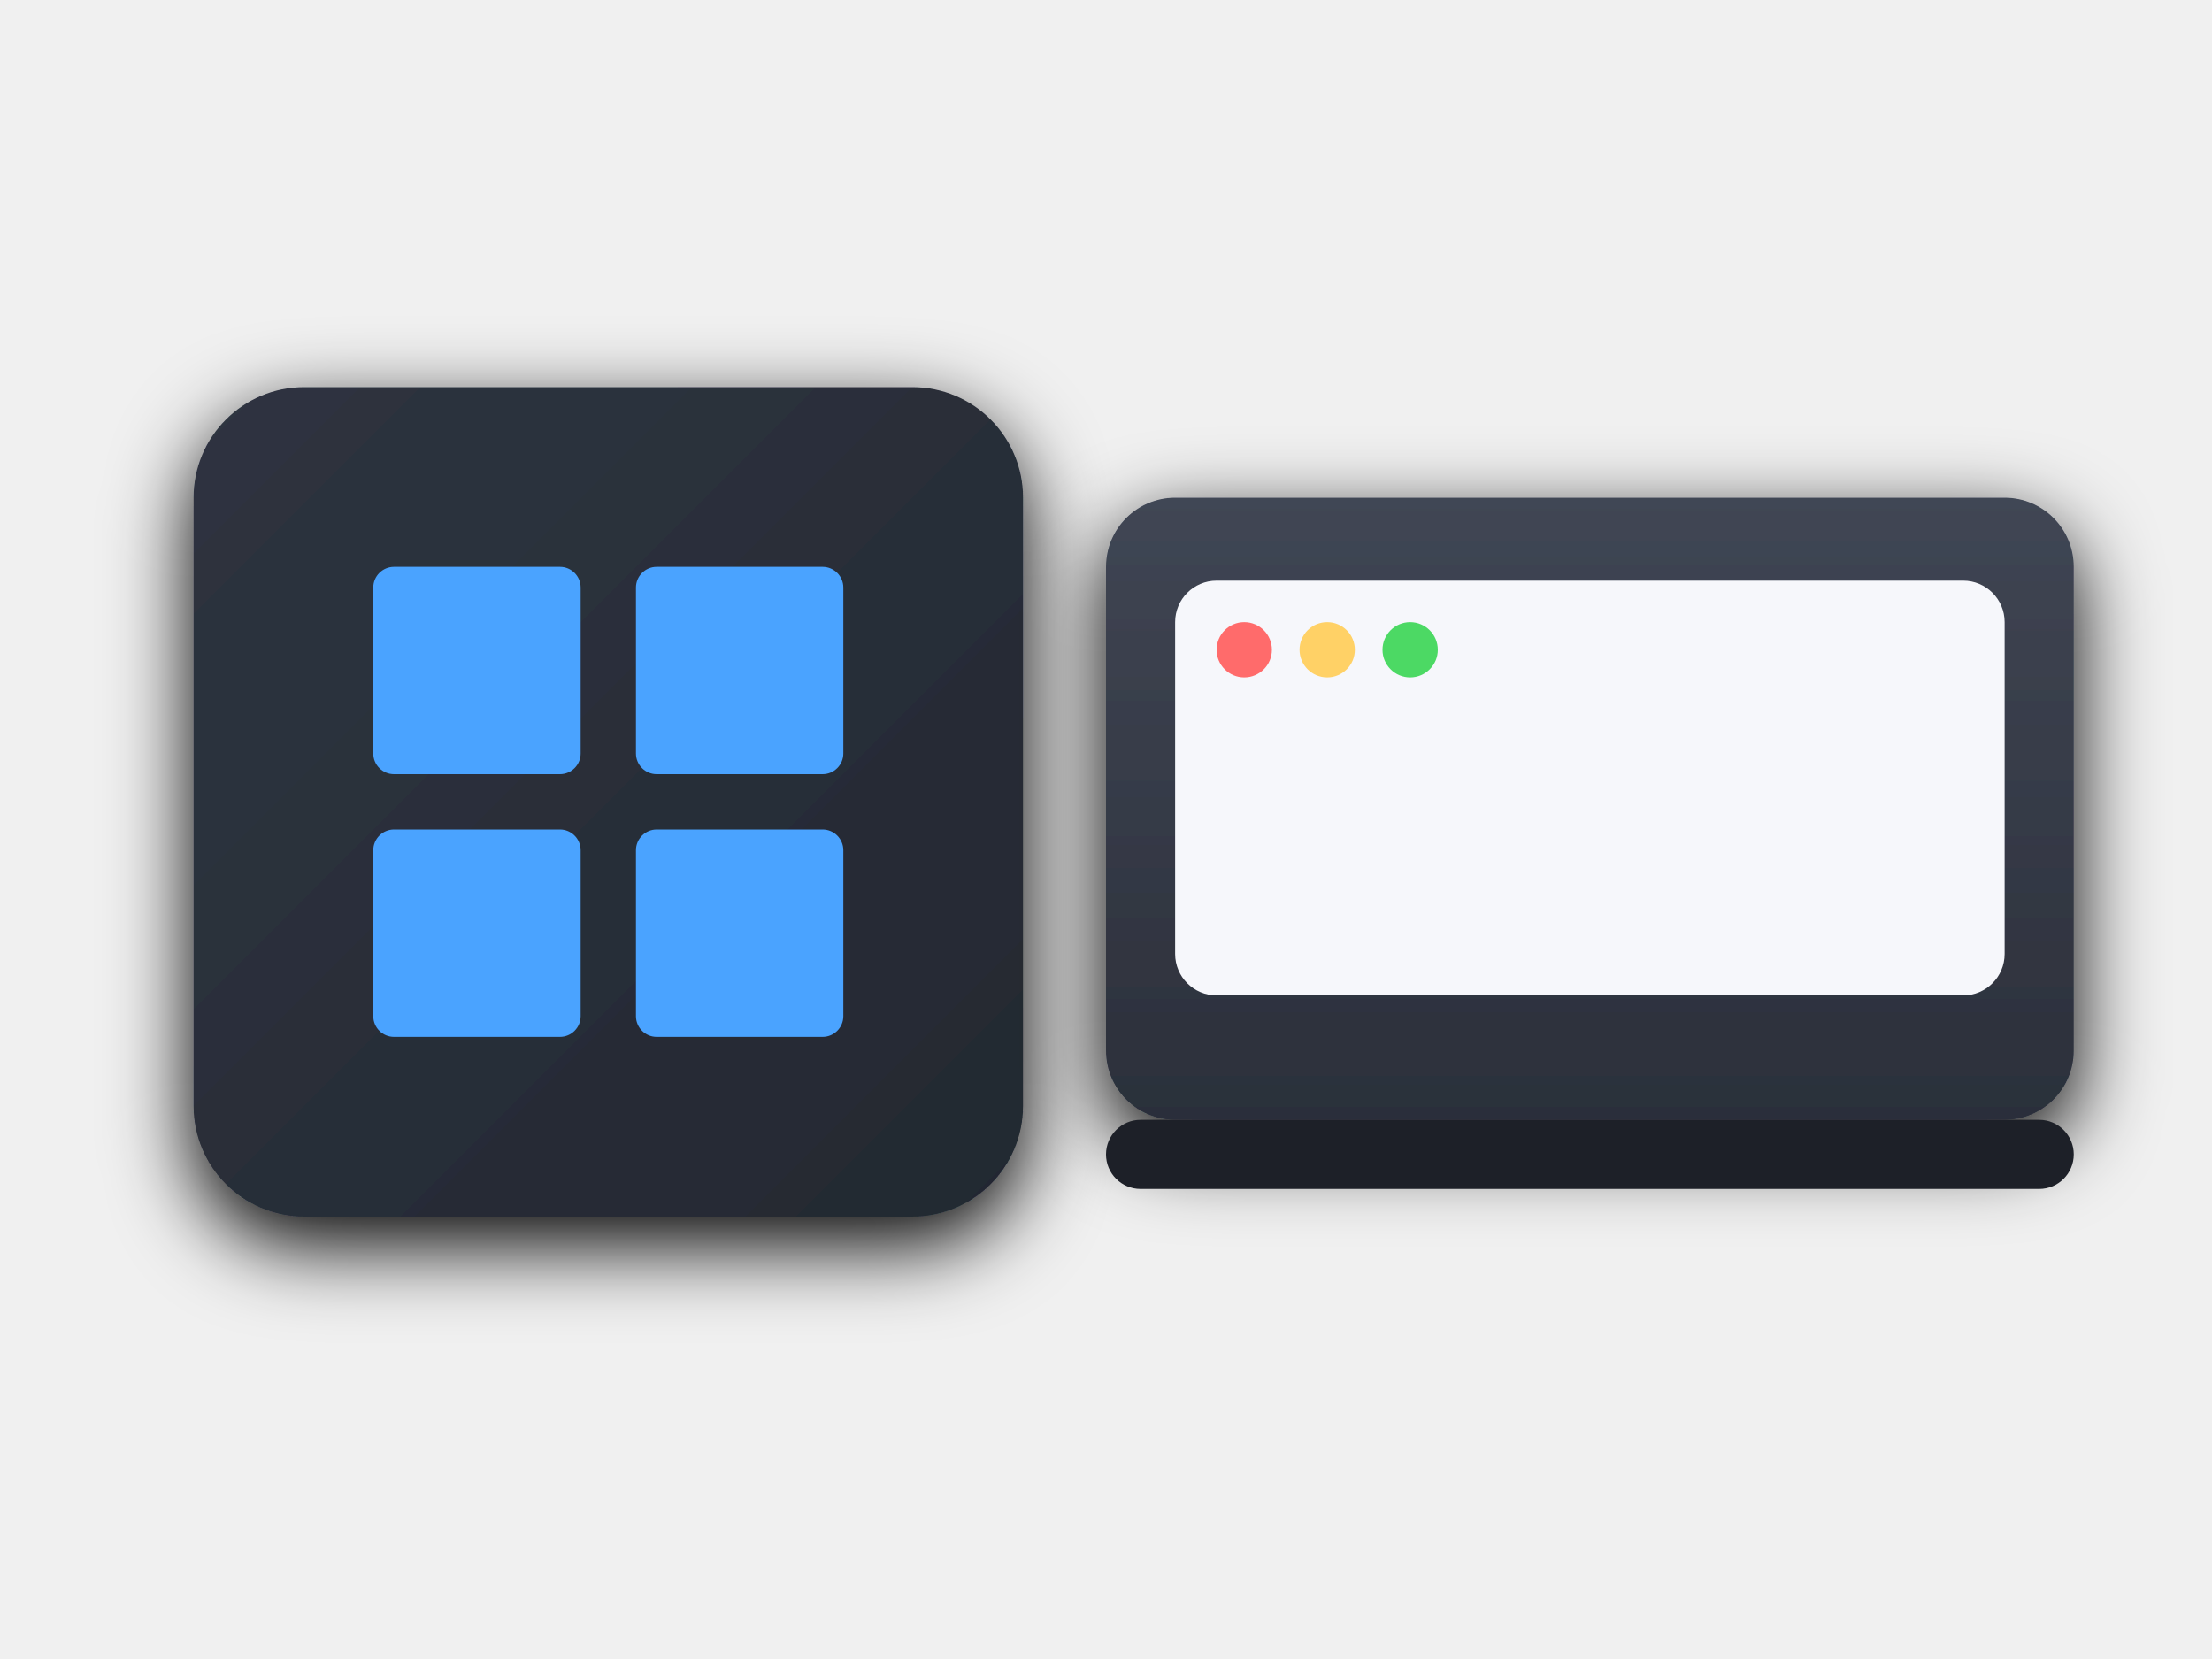
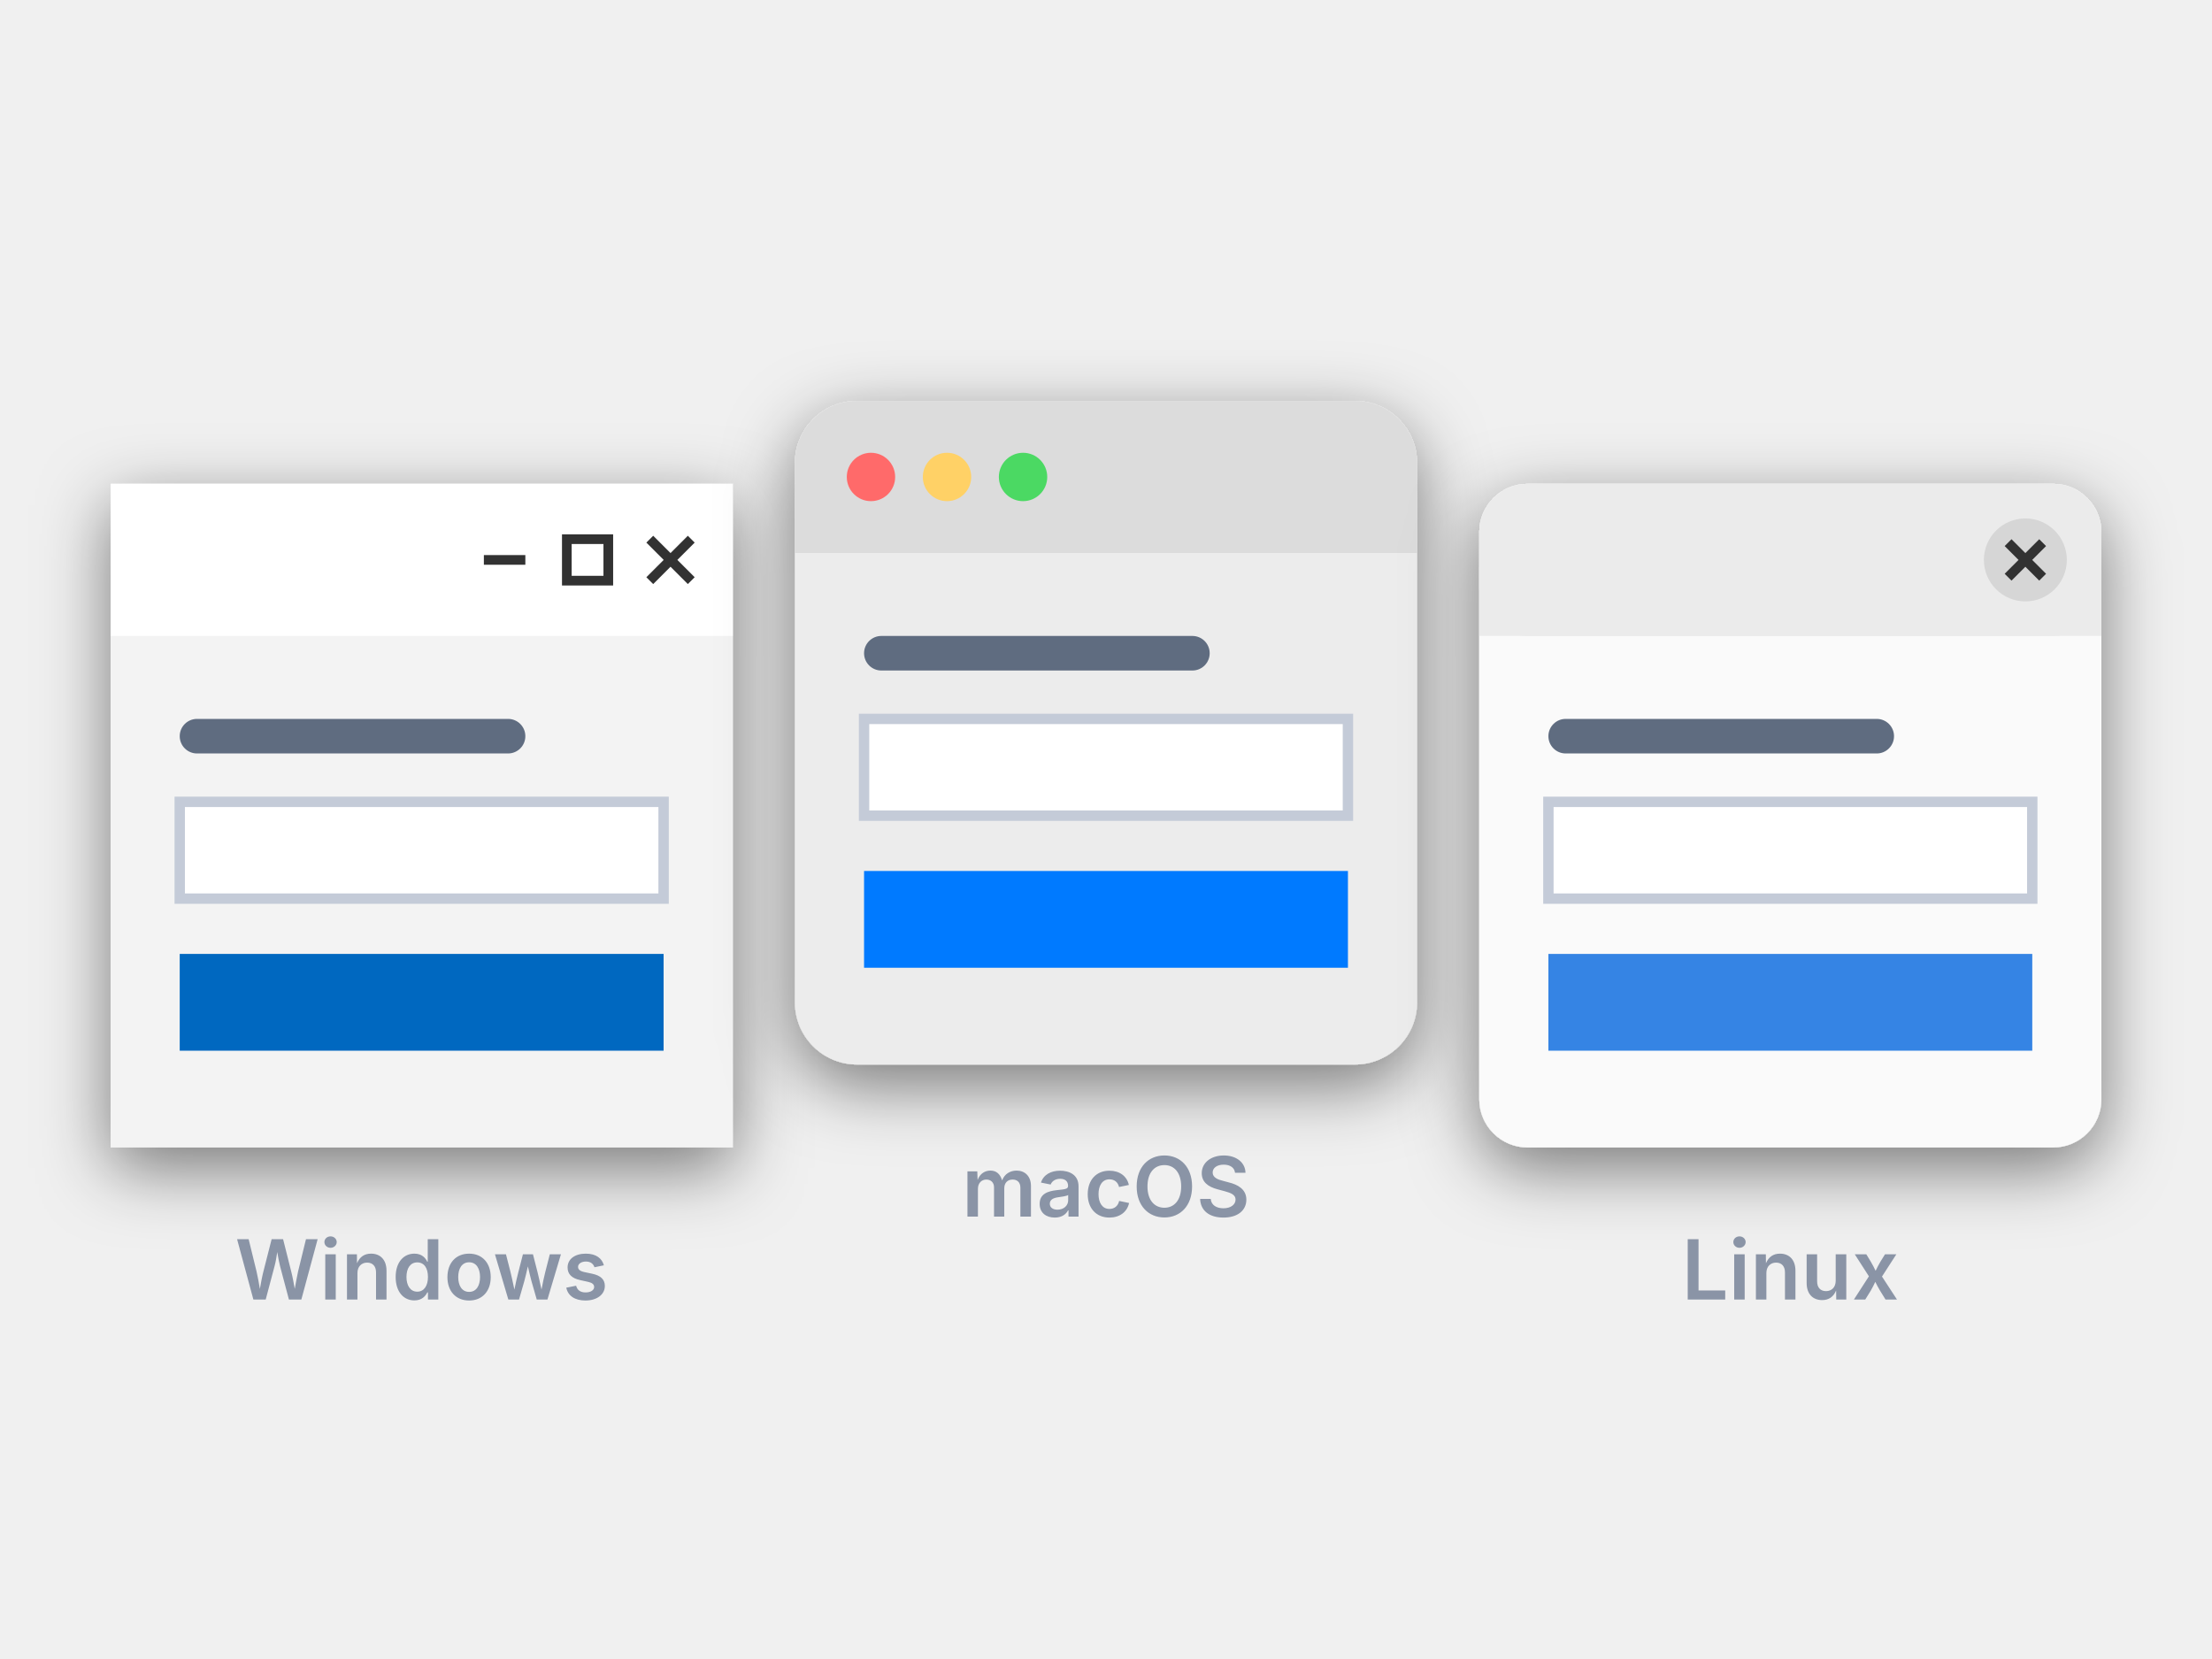
<svg xmlns="http://www.w3.org/2000/svg" width="800" height="600" viewBox="0 0 320 240">
  <defs>
-     <filter id="softShadow2" x="-50%" y="-50%" width="200%" height="200%">
-       <feGaussianBlur in="SourceAlpha" stdDeviation="6" result="blur" />
-       <feOffset dy="4" result="offset" />
+     <filter id="s2" x="-50%" y="-50%" width="200%" height="200%">
+       <feGaussianBlur in="SourceAlpha" stdDeviation="5" result="b" />
+       <feOffset dy="3" result="o" />
+       <feComponentTransfer>
+         <feFuncA type="linear" slope="0.5" />
+       </feComponentTransfer>
      <feMerge>
-         <feMergeNode in="offset" />
+         <feMergeNode />
        <feMergeNode in="SourceGraphic" />
      </feMerge>
    </filter>
-     <linearGradient id="tile" x1="0" y1="0" x2="1" y2="1">
-       <stop offset="0" stop-color="#2e3440" />
-       <stop offset="1" stop-color="#232831" />
-     </linearGradient>
-     <linearGradient id="laptop" x1="0" y1="0" x2="0" y2="1">
-       <stop offset="0" stop-color="#404654" />
-       <stop offset="1" stop-color="#2b2f3a" />
-     </linearGradient>
+     <g id="form">
+       <rect x="10" y="34" width="50" height="5" rx="2.5" fill="#5f6c80" />
+       <rect x="10" y="46" width="70" height="14" fill="#fff" stroke="#c4cbd8" stroke-width="1.5" />
+       <rect x="10" y="68" width="70" height="14" />
+     </g>
  </defs>
-   <rect x="28" y="56" width="120" height="120" rx="16" ry="16" fill="url(#tile)" filter="url(#softShadow2)" />
-   <g transform="translate(54,82)" fill="#4aa3ff">
-     <rect x="0" y="0" width="30" height="30" rx="3" />
-     <rect x="38" y="0" width="30" height="30" rx="3" />
-     <rect x="0" y="38" width="30" height="30" rx="3" />
-     <rect x="38" y="38" width="30" height="30" rx="3" />
+   <g transform="translate(16,70)" filter="url(#s2)">
+     <rect width="90" height="96" fill="#f3f3f3" />
+     <rect width="90" height="22" fill="#ffffff" />
+     <g stroke="#333" stroke-width="1.4" fill="none">
+       <path d="M54 11h6" />
+       <rect x="66" y="8" width="6" height="6" />
+       <path d="M78 8l6 6M84 8l-6 6" />
+     </g>
+     <use href="#form" fill="#0067c0" />
  </g>
-   <g transform="translate(160,72)">
-     <rect x="0" y="0" width="140" height="90" rx="10" fill="url(#laptop)" filter="url(#softShadow2)" />
-     <rect x="10" y="12" width="120" height="60" rx="6" fill="#f6f7fb" />
-     <circle cx="20" cy="22" r="4" fill="#ff6b6b" />
-     <circle cx="32" cy="22" r="4" fill="#ffd166" />
-     <circle cx="44" cy="22" r="4" fill="#4cd964" />
-     <rect x="0" y="90" width="140" height="10" rx="5" fill="#1d2028" />
+   <g transform="translate(115,58)" filter="url(#s2)">
+     <rect width="90" height="96" rx="9" fill="#ececec" />
+     <rect width="90" height="22" rx="9" fill="#dcdcdc" />
+     <rect y="12" width="90" height="10" fill="#dcdcdc" />
+     <circle cx="11" cy="11" r="3.5" fill="#ff6b6b" />
+     <circle cx="22" cy="11" r="3.5" fill="#ffd166" />
+     <circle cx="33" cy="11" r="3.5" fill="#4cd964" />
+     <g transform="translate(0,0)">
+       <use href="#form" fill="#007aff" />
+     </g>
+   </g>
+   <g transform="translate(214,70)" filter="url(#s2)">
+     <rect width="90" height="96" rx="7" fill="#fafafa" />
+     <rect width="90" height="22" rx="7" fill="#ebebeb" />
+     <rect y="12" width="90" height="10" fill="#ebebeb" />
+     <circle cx="79" cy="11" r="6" fill="#d6d6d6" />
+     <path d="M76.5 8.5l5 5M81.5 8.5l-5 5" stroke="#333" stroke-width="1.4" />
+     <use href="#form" fill="#3584e4" />
+   </g>
+   <g font-family="system-ui, -apple-system, Segoe UI, sans-serif" font-size="12" font-weight="600" fill="#8a94a6" text-anchor="middle">
+     <text x="61" y="188">Windows</text>
+     <text x="160" y="176">macOS</text>
+     <text x="259" y="188">Linux</text>
  </g>
</svg>
